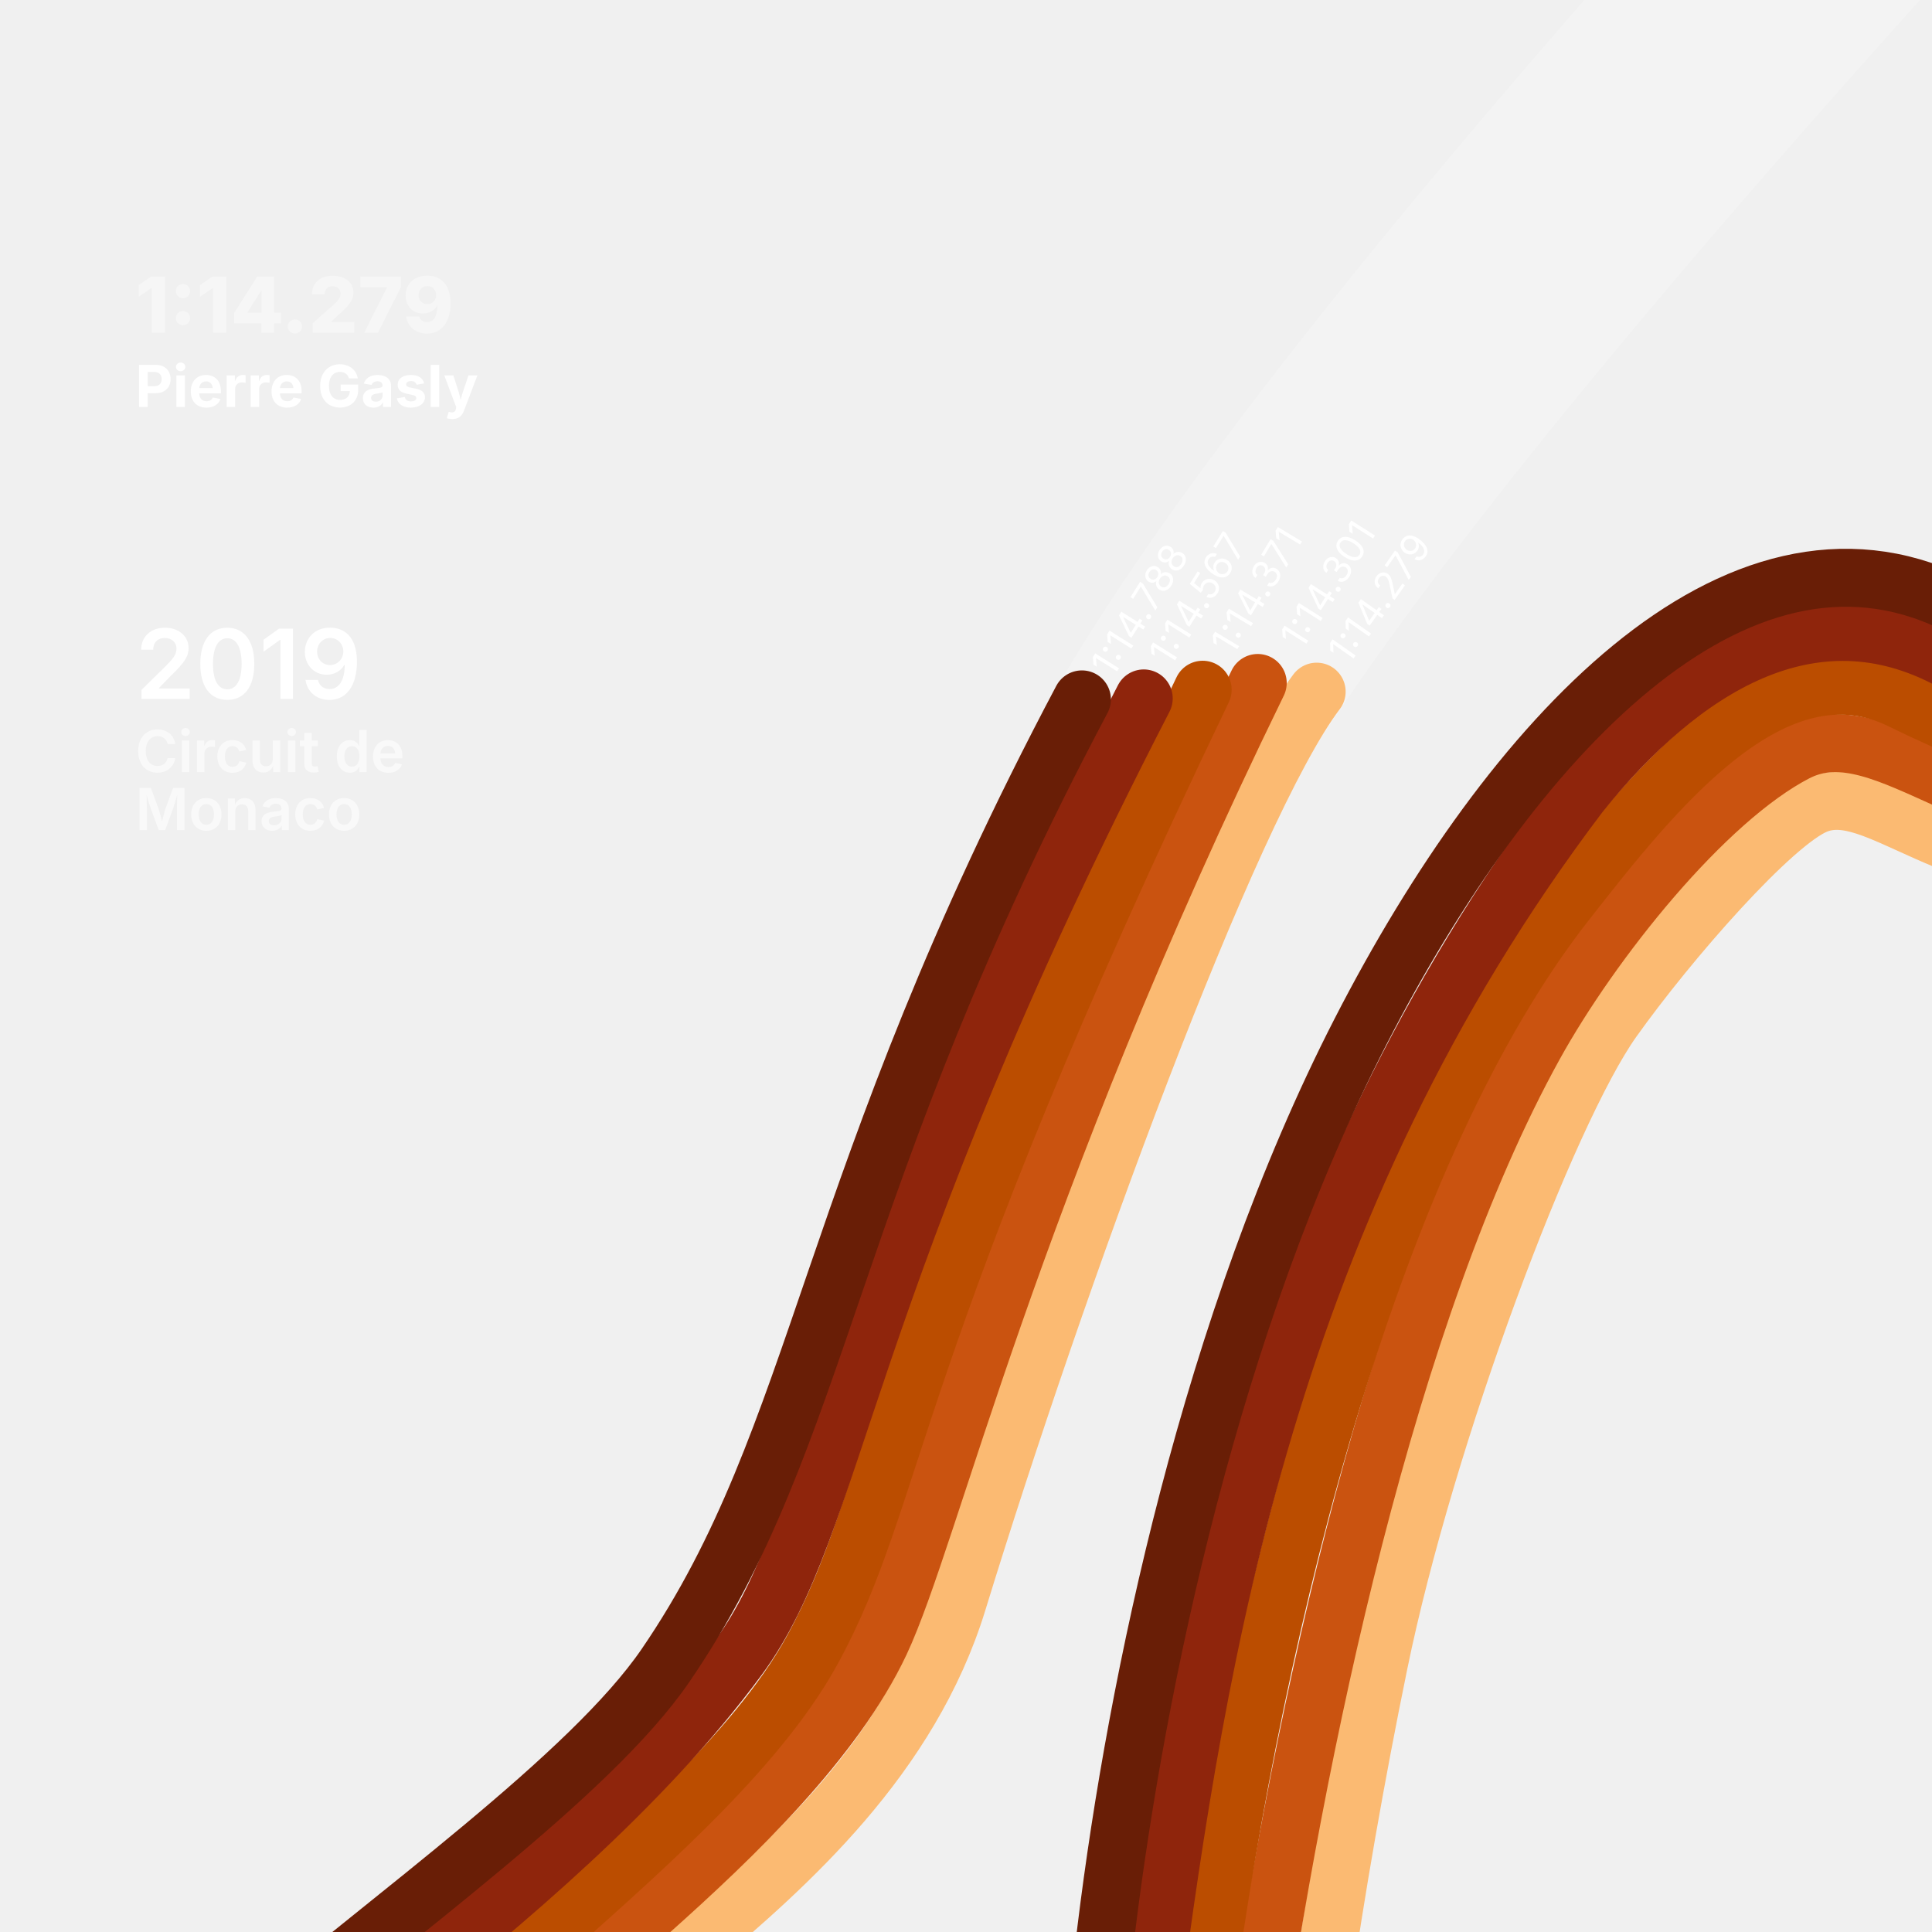
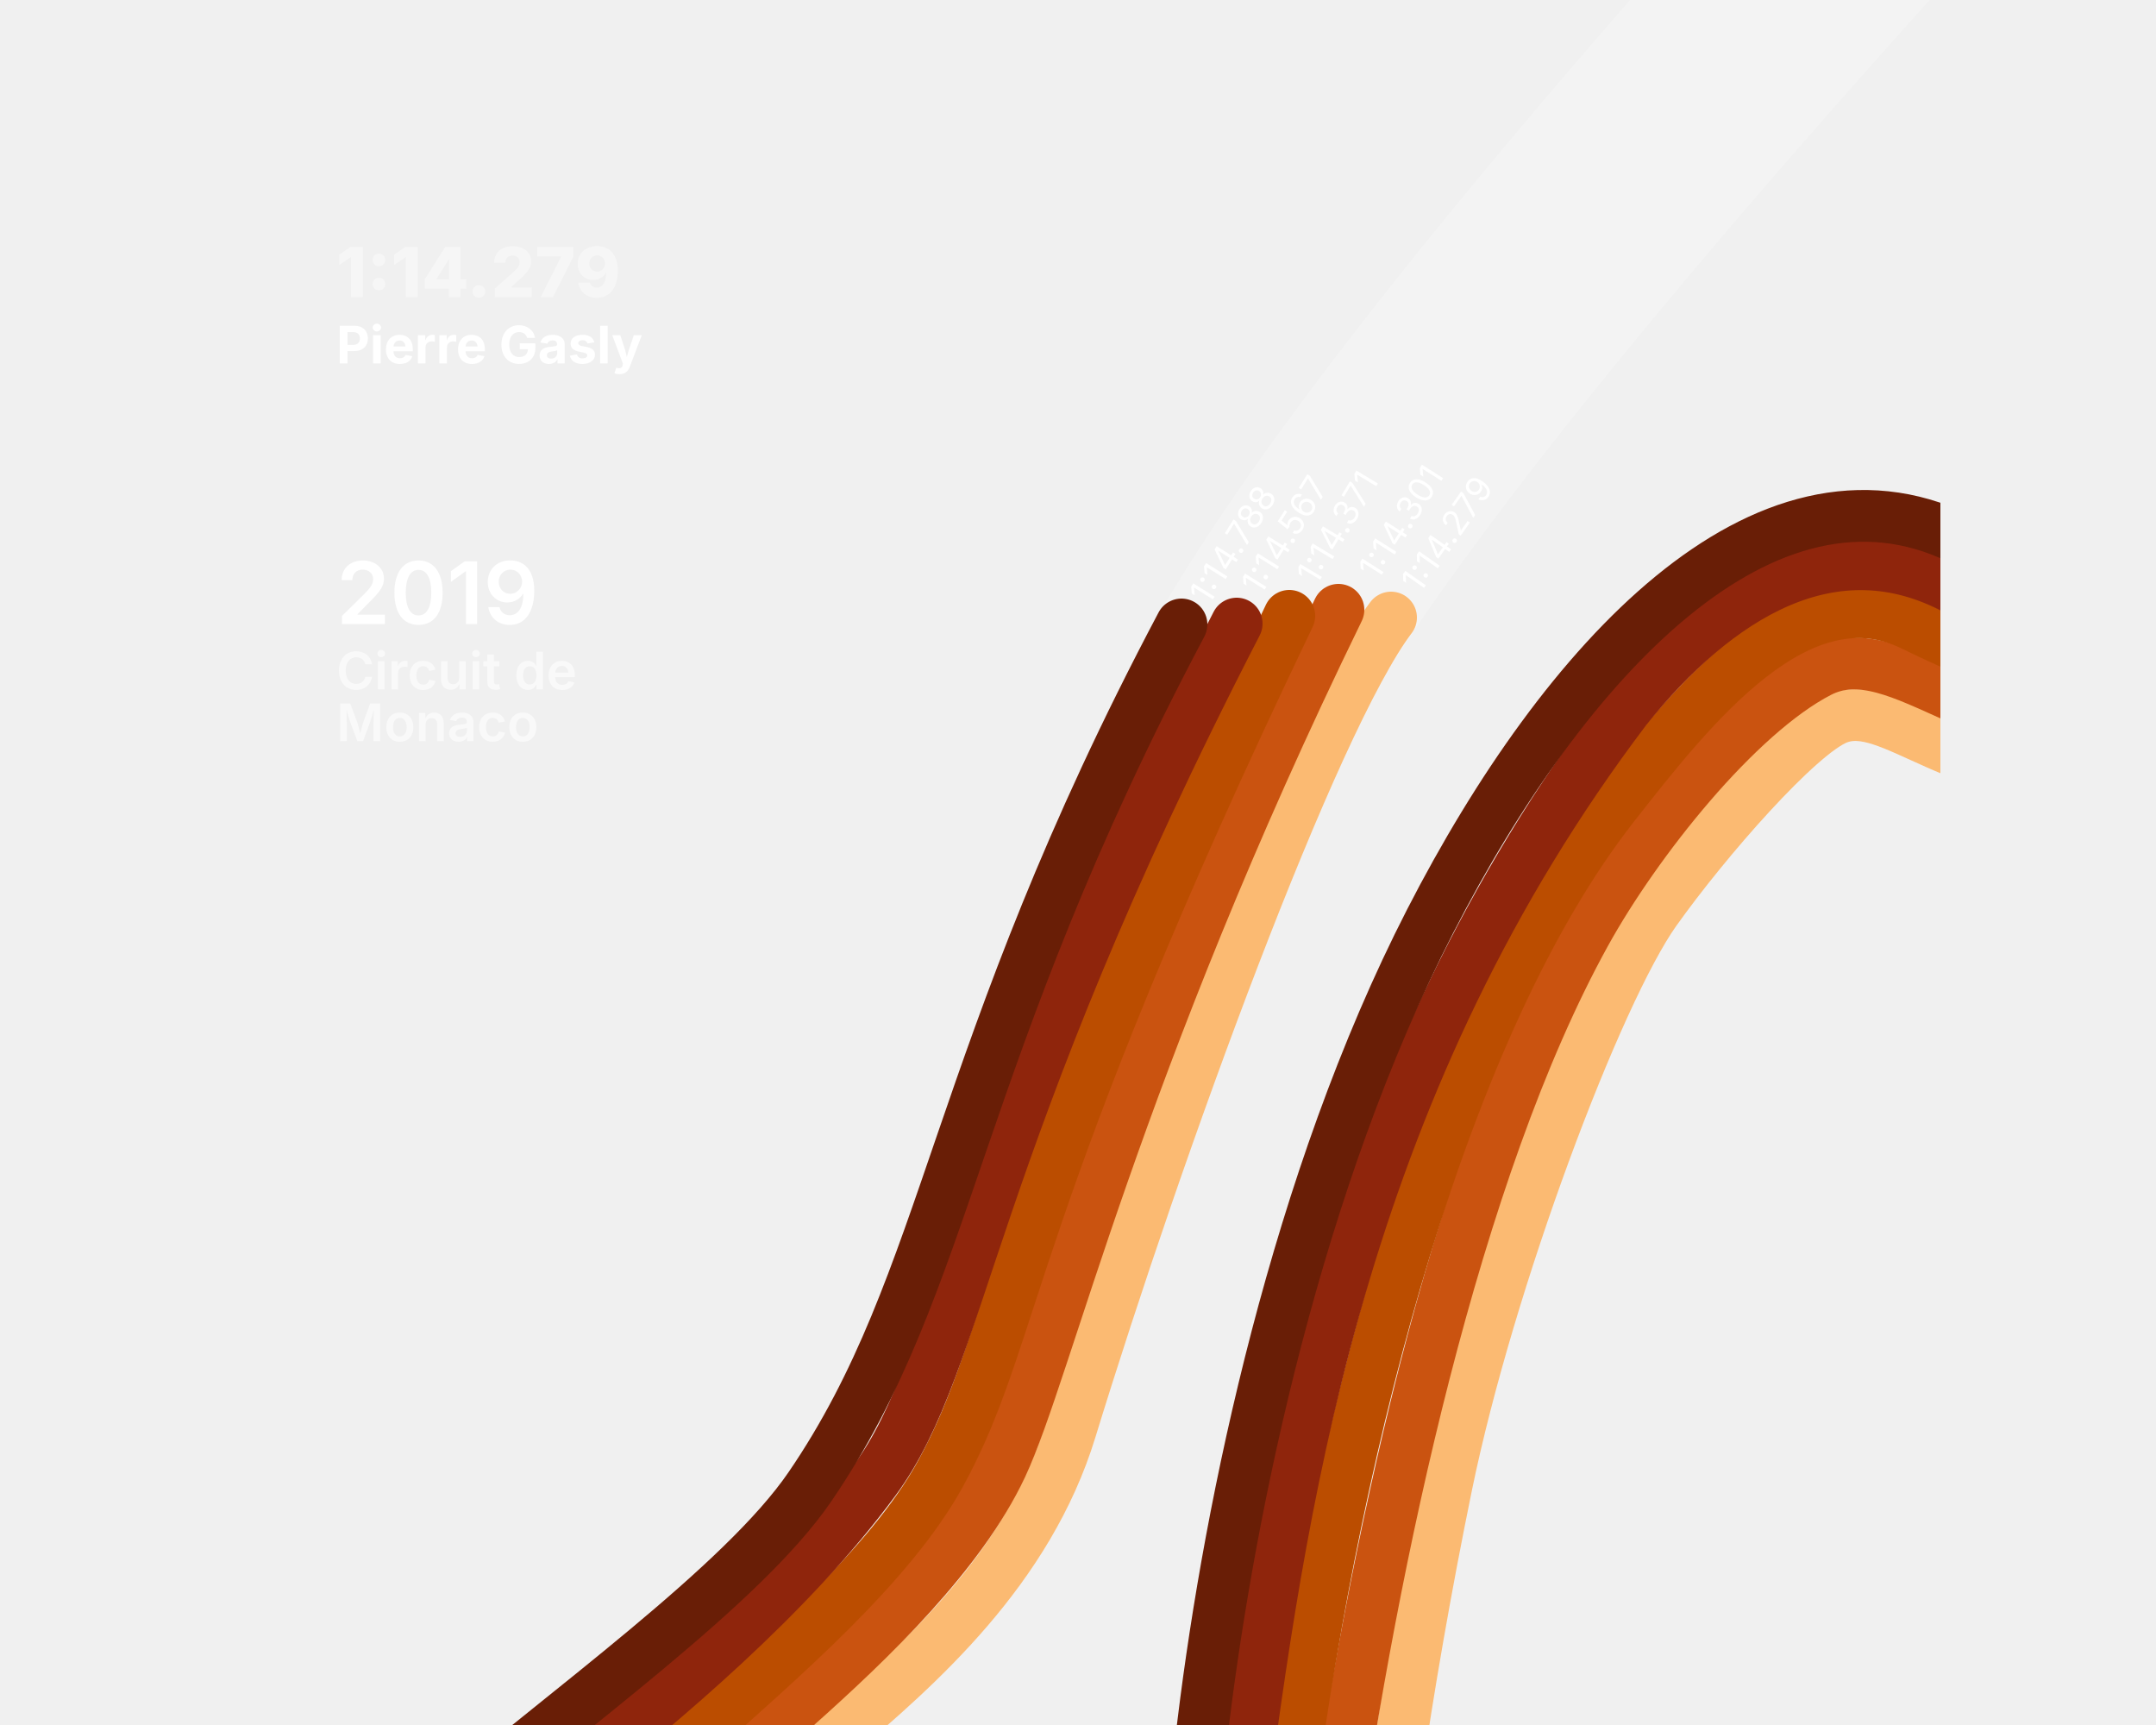
- <svg xmlns="http://www.w3.org/2000/svg" width="1000" height="1000" viewBox="0 0 1000 1000" fill="none">
+ <svg xmlns="http://www.w3.org/2000/svg" width="1000" height="800" viewBox="0 0 1000 1000" fill="none">
  <g id="Data Visualization - Information" clip-path="url(#clip0_212_61)">
    <path id="Circuit-Map" d="M1575.68 -118.208C1571.48 -72.014 1230.09 371.272 1139.69 392C1049.92 412.582 975.685 358.5 951.185 358.5C891.185 358.5 810 458.5 793 481.5C772.955 508.619 622.699 873.559 626.898 1012.14C631.097 1150.72 635.097 1246.61 567.913 1267.61C500.729 1288.6 239.879 1174.39 214.685 1124C189.491 1073.61 341.164 961.048 404.15 877.059C467.136 793.071 506.102 588.579 581.685 429C657.268 269.421 926.232 -24.42 1067.6 -177L1325.68 -402" stroke="white" stroke-opacity="0.2" stroke-width="130" stroke-linecap="round" stroke-linejoin="round" />
    <path id="First" d="M681.5 358C636 418 546.336 664 495.684 829C446.198 990.2 243.835 1051.5 300.184 1103.5C347.738 1147.38 564.35 1164.33 670.684 1162C672.35 1098.83 689.684 978 713.684 861C738.031 742.305 800.765 575.705 834.684 528C863.835 487 917.798 425.383 940.184 416.5C971.684 404 1008.68 455.5 1100.68 452.5C1174.18 450.103 1265.68 372 1248.68 259" stroke="#FBBA72" stroke-width="30" stroke-linecap="round" stroke-linejoin="round" />
    <path id="Second" d="M651 353.5C521.001 620 482 794 455.685 850C408.26 950.923 249.184 1049 258.184 1069.5C265.498 1086.16 346.185 1127.33 399.685 1172L646.684 1074.5C670.684 904.5 718.184 678.5 794.184 541C823.604 487.774 882.184 414 929.684 389.5C977.184 365 1030.62 442.43 1119.68 421C1186.18 405 1187.68 366.833 1214.68 347.5" stroke="#CA5310" stroke-width="30" stroke-linecap="round" stroke-linejoin="round" />
    <path id="Third" d="M622.5 357C457.5 701 465.186 772.5 420.186 854.5C361.807 960.879 164.685 1071.5 224.685 1097C290.827 1125.11 584.185 1125.5 585.685 1120C586.885 1115.6 610.852 1064.83 622.685 1040C650.685 832 711.256 594.087 810.185 467.5C856.685 408 918.321 330.131 984.185 362.5C1101.69 420.246 1137.18 398.5 1203.68 335" stroke="#BB4D00" stroke-width="30" stroke-linecap="round" stroke-linejoin="round" />
    <path id="Fourth" d="M592 361.5C434.5 667 433.685 788 382.185 858C282.661 993.275 88.184 1101.5 147.185 1094.5C221.391 1085.7 458.018 1167.33 582.185 1162L595.684 1038C619.685 858 655.185 625.5 817.685 411C870.184 345.5 937.827 303.041 1009.68 342C1134.18 409.5 1174.18 322 1196.18 281" stroke="#8F250C" stroke-width="30" stroke-linecap="round" stroke-linejoin="round" />
    <path id="Fifth" d="M560 362C426.5 614 426.511 742.138 344.5 862C266.5 976 -62.815 1150.5 61.185 1209.5C185.185 1268.5 555.684 1268 555.684 1213C555.684 1158 558.353 1114.5 572.684 998C588.184 872 626.674 685.047 704.184 534C782.184 382 897.977 257.767 1010.68 312C1168.18 395 1188.18 252 1247.18 184" stroke="#691E06" stroke-width="30" stroke-linecap="round" stroke-linejoin="round" />
    <text id="First-Time" transform="translate(675 328.376) rotate(-54.9198)" fill="white" xml:space="preserve" style="white-space: pre" font-family="SF Pro Display" font-size="20" letter-spacing="0em">
      <tspan x="0" y="28.109">1:14.279</tspan>
    </text>
    <text id="Second-Time" transform="translate(650 321.953) rotate(-57.6088)" fill="white" xml:space="preserve" style="white-space: pre" font-family="SF Pro Display" font-size="20" letter-spacing="0em">
      <tspan x="0" y="28.109">1:14.301</tspan>
    </text>
    <text id="Third-Time" transform="translate(614 325.465) rotate(-59.0524)" fill="white" xml:space="preserve" style="white-space: pre" font-family="SF Pro Display" font-size="20" letter-spacing="0em">
      <tspan x="0" y="28.109">1:14.371</tspan>
    </text>
    <text id="Fourth-Time" transform="translate(582 330.722) rotate(-57.9512)" fill="white" xml:space="preserve" style="white-space: pre" font-family="SF Pro Display" font-size="20" letter-spacing="0em">
      <tspan x="0" y="28.109">1:14.567</tspan>
    </text>
    <text id="Fifth-Time" transform="translate(552 336.382) rotate(-57.901)" fill="white" xml:space="preserve" style="white-space: pre" font-family="SF Pro Display" font-size="20" letter-spacing="0em">
      <tspan x="0" y="28.109">1:14.788</tspan>
    </text>
    <text id="Year" fill="white" xml:space="preserve" style="white-space: pre" font-family="SF Pro Display" font-size="50" font-weight="600" letter-spacing="0em">
      <tspan x="70" y="361.773">2019</tspan>
    </text>
    <text id="Circuit-Name" fill="white" fill-opacity="0.6" xml:space="preserve" style="white-space: pre" font-family="SF Pro Display" font-size="30" font-weight="600" letter-spacing="0em">
      <tspan x="70" y="399.664">Circuit de
</tspan>
      <tspan x="70" y="429.664">Monaco</tspan>
    </text>
    <text id="Driver" fill="white" xml:space="preserve" style="white-space: pre" font-family="SF Pro Display" font-size="30" font-weight="bold" letter-spacing="0em">
      <tspan x="70" y="210.664">Pierre Gasly</tspan>
    </text>
    <text id="Time" fill="white" fill-opacity="0.4" xml:space="preserve" style="white-space: pre" font-family="SF Pro Display" font-size="40" font-weight="800" letter-spacing="0em">
      <tspan x="70" y="172.219">1:14.279</tspan>
    </text>
  </g>
  <defs>
    <clipPath id="clip0_212_61">
      <rect width="1000" height="1000" fill="white" />
    </clipPath>
  </defs>
</svg>
